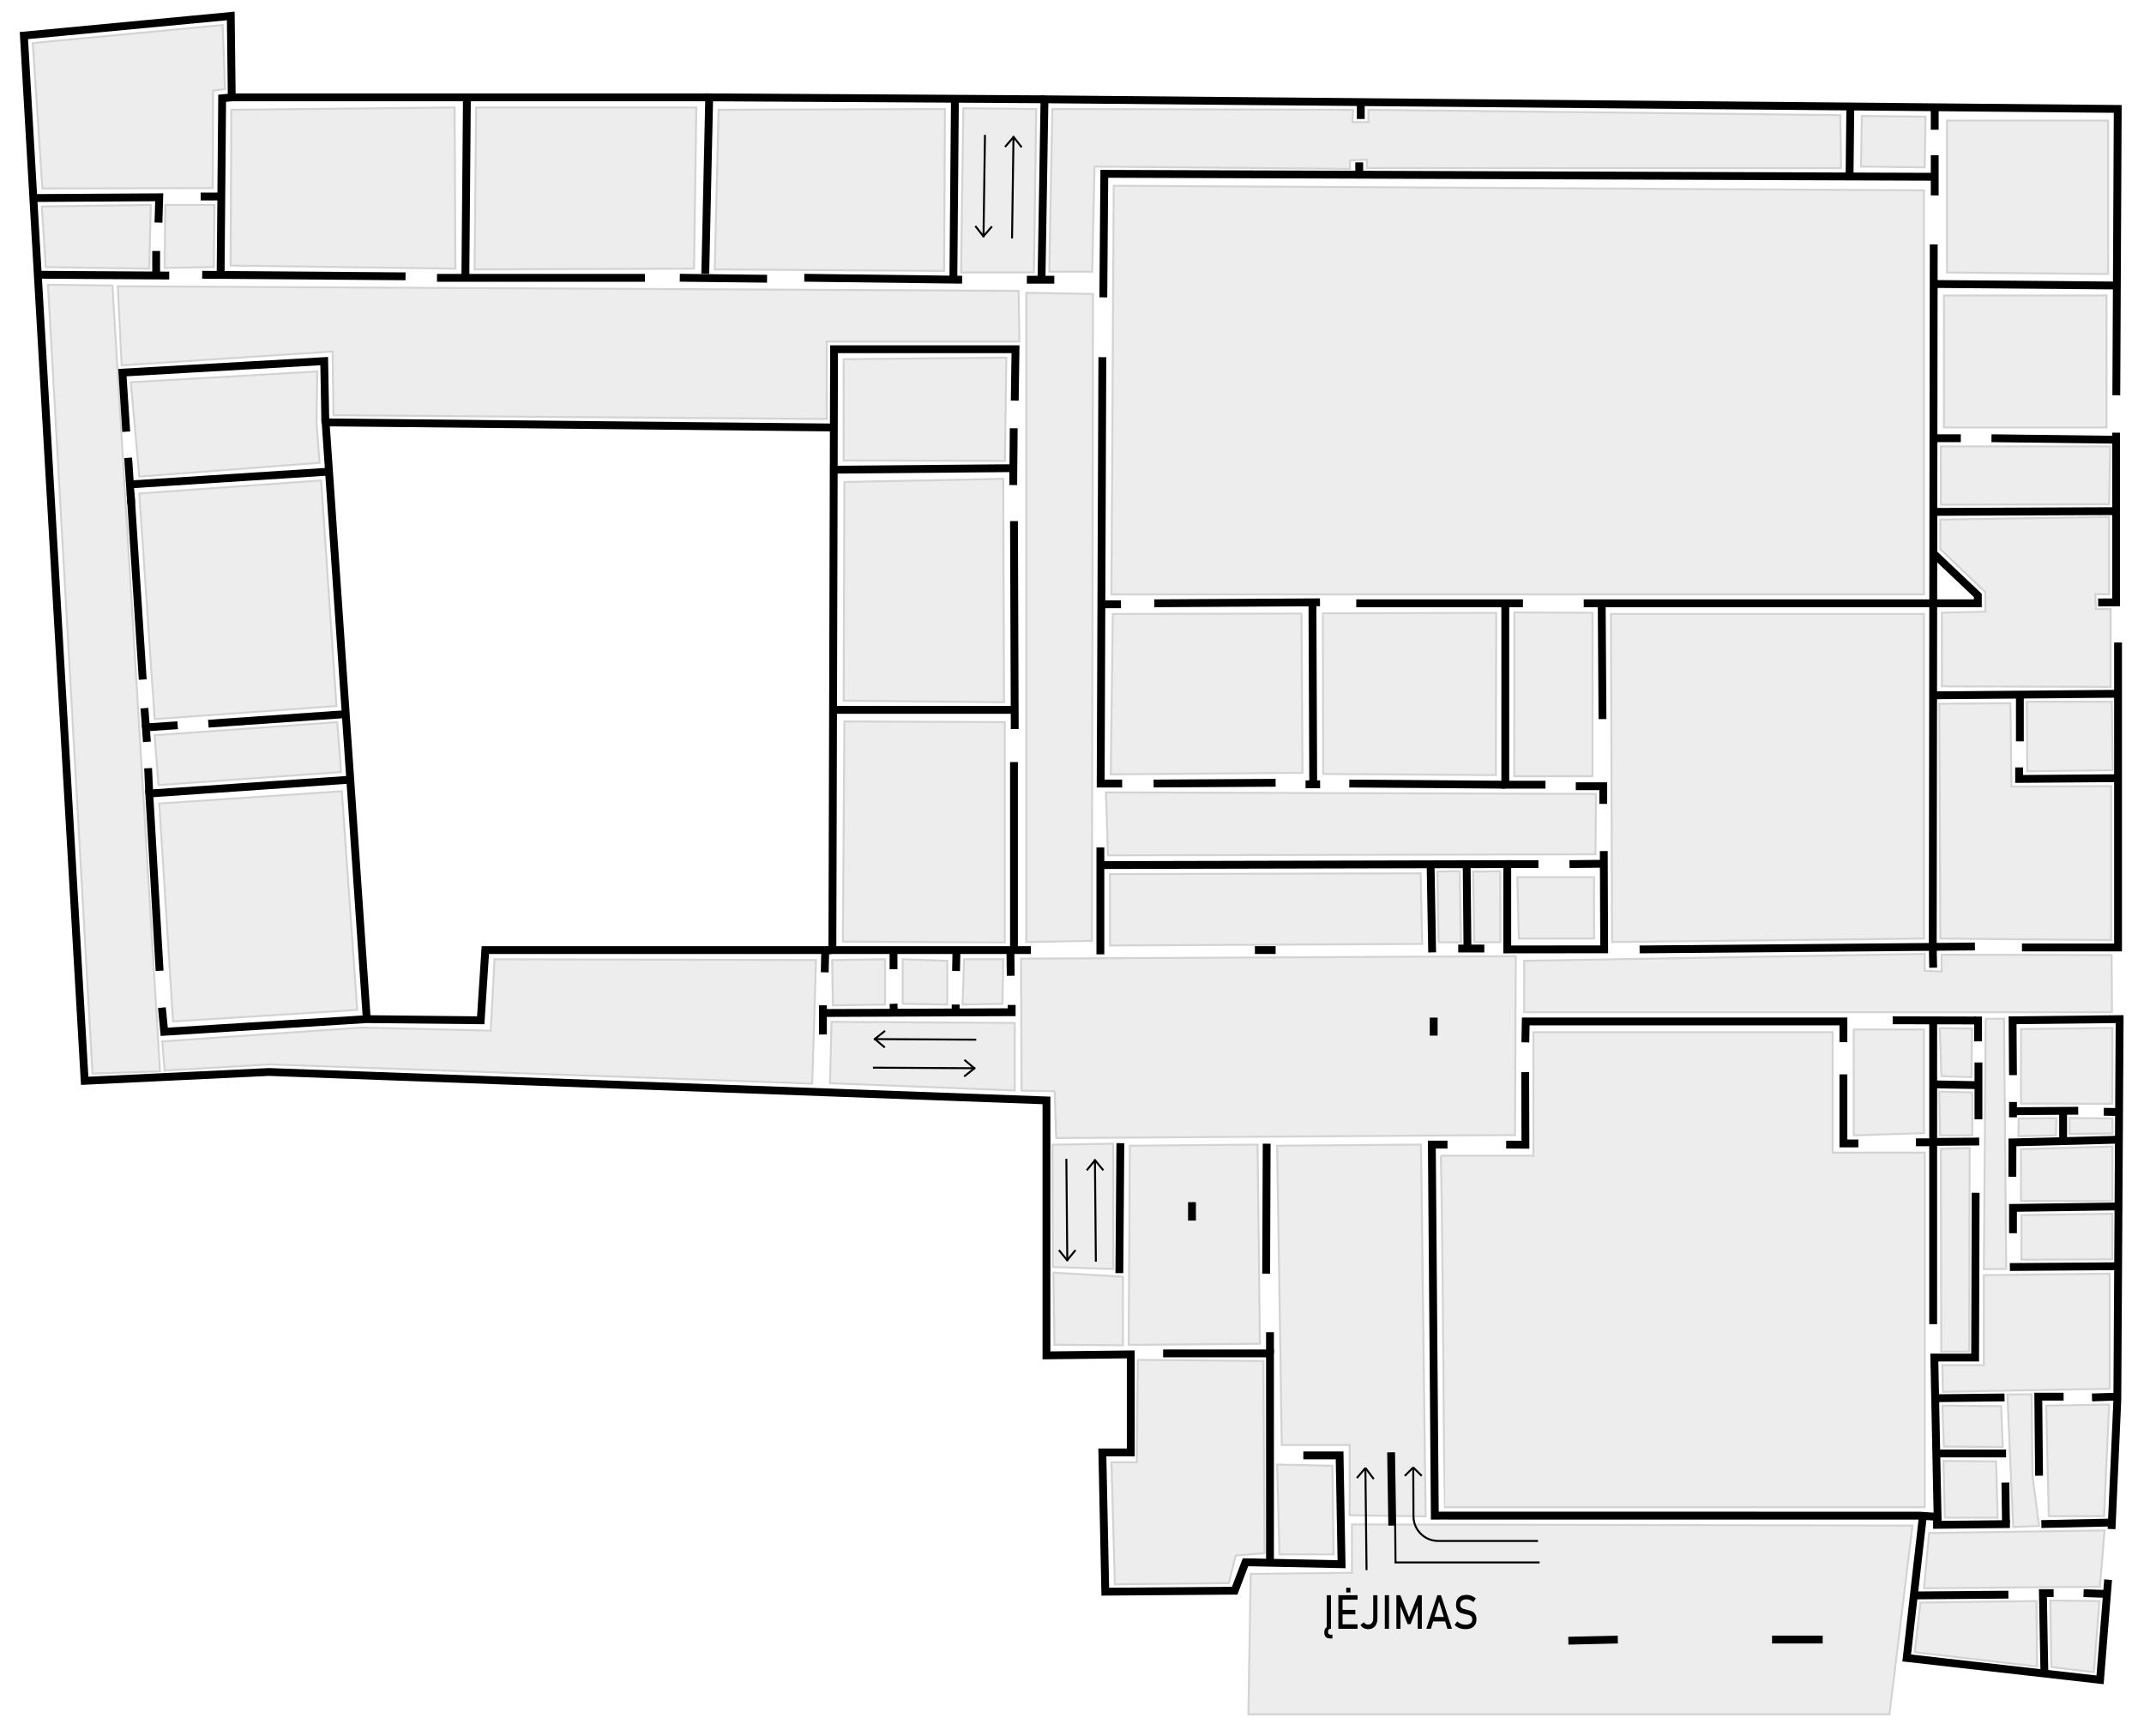
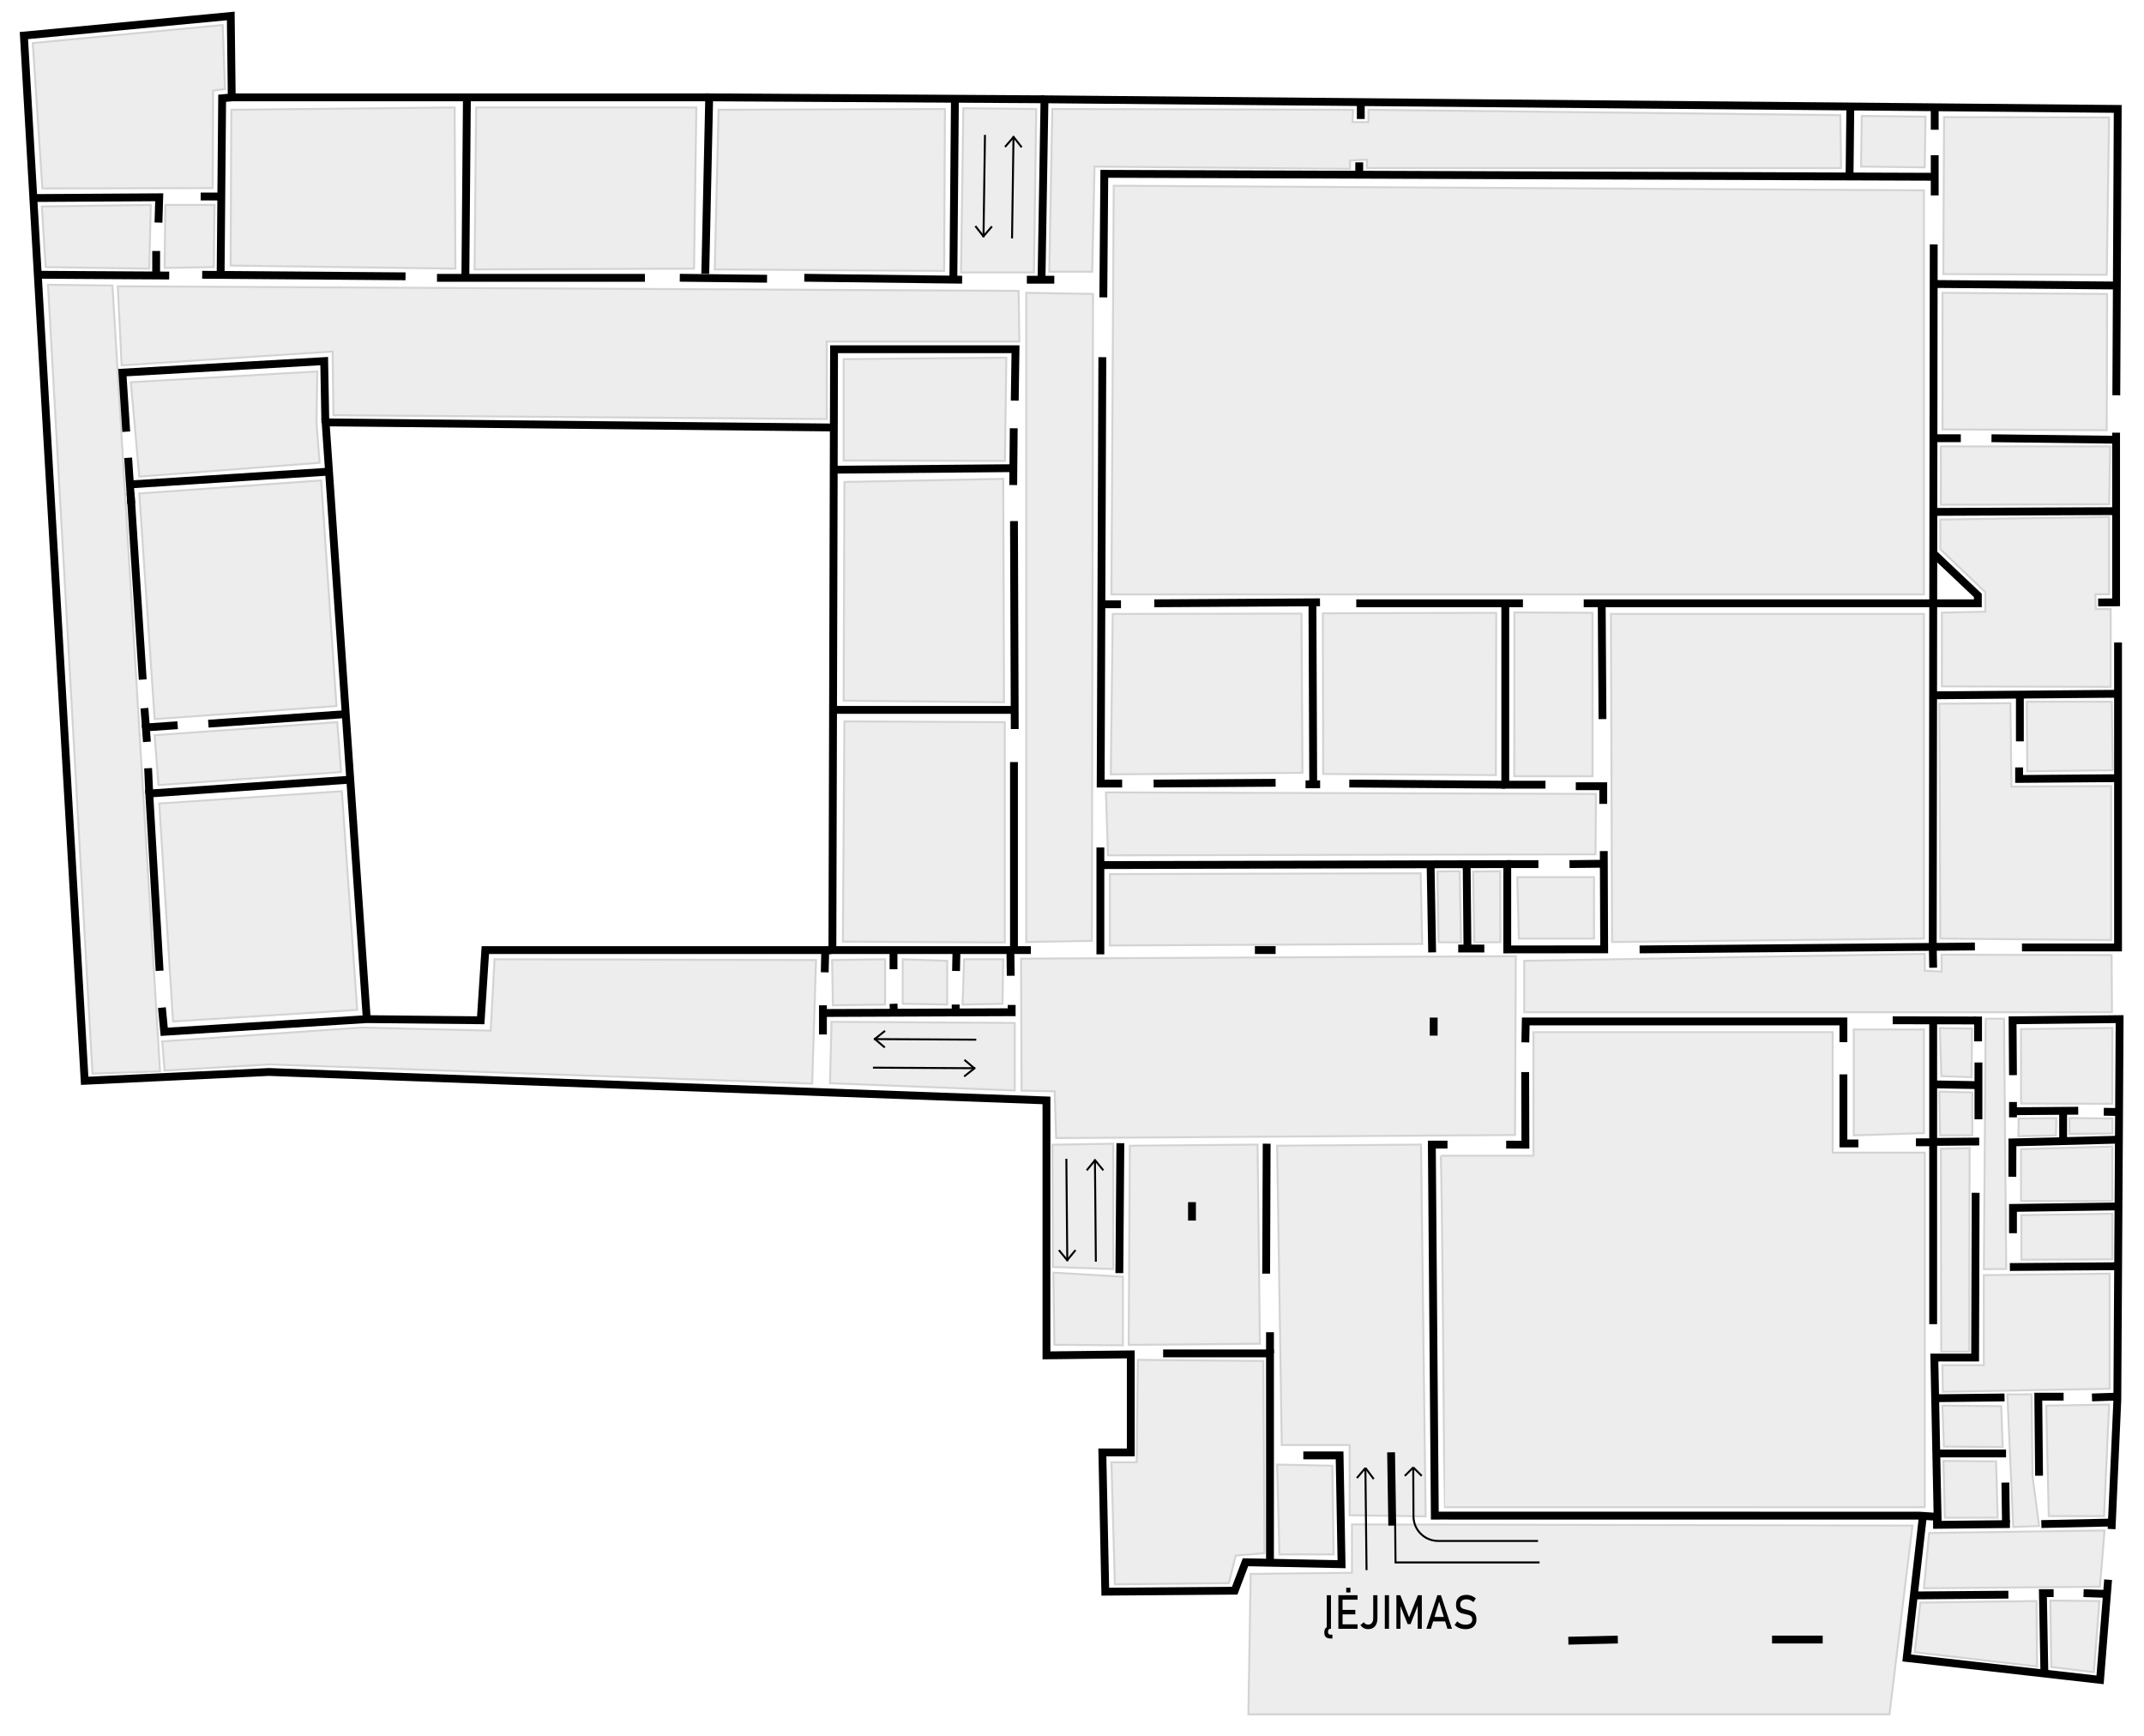
<svg xmlns="http://www.w3.org/2000/svg" version="1.1" x="0px" y="0px" viewBox="0 0 2186.84 1769.69" style="enable-background:new 0 0 2186.84 1769.69;" xml:space="preserve">
  <style type="text/css">
	.st0{fill:#EDEDED;stroke:#D3D3D3;stroke-width:2;stroke-miterlimit:10;}
	.st1{fill:none;stroke:#000000;stroke-width:8;stroke-miterlimit:10;}
	.st2{fill:none;stroke:#000000;stroke-width:2;stroke-miterlimit:10;}
	.st3{fill:none;stroke:#757679;stroke-width:2;stroke-miterlimit:10;}
</style>
  <g id="Layer_5">
    <polygon class="st0" points="859.72,960.32 861.28,735.71 1024.85,736.49 1024.85,961.1  " />
    <polygon class="st0" points="860.5,714.58 861.28,491.53 1023.28,488.4 1024.07,716.14  " />
    <path class="st0" d="M860.5,469.62v-103.3l165.91-1.57c-0.47,35.09-0.94,70.19-1.41,105.28   C970.17,469.9,915.33,469.76,860.5,469.62z" />
    <polygon class="st0" points="729.02,274.75 732.93,111.97 963.8,111.19 963.02,276.32  " />
    <polygon class="st0" points="484.07,274.75 485.63,109.62 710.24,109.62 707.89,273.97  " />
    <polygon class="st0" points="235.2,270.84 235.98,111.97 463.72,109.62 464.5,273.97  " />
    <path class="st0" d="M43.22,192.21c57.91-0.13,115.83-0.26,173.74-0.39c0.13-33.13,0.26-66.26,0.39-99.39   c4.04-0.52,8.09-1.04,12.13-1.57c-0.78-21.78-1.57-43.57-2.35-65.35C162.57,31.64,98,37.77,33.43,43.9   C36.7,93.34,39.96,142.77,43.22,192.21z" />
    <polygon class="st0" points="46.59,272.4 42.67,210.58 153.8,209.01 152.24,273.97  " />
    <polygon class="st0" points="167.89,273.19 217.98,272.4 218.76,209.01 168.67,209.01  " />
    <polygon class="st0" points="163.2,1092.58 114.67,291.19 48.93,290.4 94.33,1094.93  " />
    <path class="st0" d="M167.89,1091.8l-2.35-29.74l203.48-14.09l131.48,3.13l3.91-72.78c109.3,0.26,218.61,0.52,327.91,0.78   c-1.3,42-2.61,84-3.91,126c-184.43-6.52-368.87-13.04-553.3-19.57C239.37,1087.62,203.63,1089.71,167.89,1091.8z" />
    <polygon class="st0" points="124.07,372.58 339.28,358.49 340.07,423.45 843.28,427.36 843.28,348.32 1039.72,348.32    1038.93,296.67 120.15,291.97  " />
    <polygon class="st0" points="980.24,277.88 1054.59,277.88 1056.93,111.19 982.59,110.4  " />
    <polygon class="st0" points="1046.76,298.62 1046.76,960.71 1113.67,959.53 1114.85,299.8  " />
    <polygon class="st0" points="1133.63,606.19 1962.41,606.19 1962.41,194.14 1135.98,189.45  " />
    <path class="st0" d="M1133,789.73c65.17-0.53,130.33-1.06,195.5-1.59c-0.34-54.12-0.68-108.25-1.02-162.37   c-64.17,0.13-128.35,0.26-192.52,0.39C1134.3,680.69,1133.65,735.21,1133,789.73z" />
    <path class="st0" d="M1349.63,789.32l176.09,1.17c0.14-55.17,0.28-110.33,0.41-165.5c-58.96,0.17-117.91,0.35-176.87,0.52   C1349.38,680.11,1349.51,734.72,1349.63,789.32z" />
    <path class="st0" d="M1544.5,791.67h79.83v-166.7c-26.56-0.12-53.12-0.25-79.67-0.37C1544.6,680.29,1544.55,735.98,1544.5,791.67z" />
    <path class="st0" d="M1130.13,872.3c165.74-0.35,331.48-0.7,497.22-1.04c0.17-20.52,0.35-41.04,0.52-61.57   c-166.61-0.52-333.22-1.04-499.83-1.57C1128.74,829.51,1129.43,850.9,1130.13,872.3z" />
    <polygon class="st0" points="1644.28,960.71 1962.41,957.19 1962.41,626.14 1643.11,626.14  " />
    <polygon class="st0" points="1151.24,1371.58 1152.41,1168.49 1282.72,1167.32 1285.07,1370.4  " />
    <polygon class="st0" points="1137.15,1615.75 1133.63,1491.32 1159.46,1491.32 1160.63,1386.84 1288.59,1388.01 1289.76,1584.06    1260.41,1586.4 1253.37,1614.58  " />
    <polygon class="st0" points="1305.02,1585.23 1360.2,1585.23 1359.02,1494.84 1302.67,1493.67  " />
    <polygon class="st0" points="1950.67,1555.88 1927.2,1748.4 1273.33,1748.4 1275.67,1605.19 1378.98,1604.01 1378.98,1554.71  " />
    <polygon class="st0" points="1307.37,1473.71 1376.63,1473.71 1376.63,1545.32 1454.11,1546.49 1449.41,1167.32 1302.67,1168.49     " />
    <path class="st0" d="M1467.37,960.93c7.63,0.07,15.26,0.13,22.89,0.2c-0.46-24.2-0.91-48.39-1.37-72.59   c-7.57,0.07-15.13,0.13-22.7,0.2C1466.59,912.8,1466.98,936.86,1467.37,960.93z" />
    <path class="st0" d="M1503.76,960.93c8.87,0,17.74,0,26.61,0c-0.07-24.13-0.13-48.26-0.2-72.39c-9.2,0.13-18.39,0.26-27.59,0.39   C1502.98,912.93,1503.37,936.93,1503.76,960.93z" />
    <polygon class="st0" points="1890.8,1157.93 1890.8,1049.93 1962.41,1049.93 1962.41,1155.58  " />
    <path class="st0" d="M1469.37,1178.67h94.7v-126h305.22v122.87h93.91v361.57h-489.91   C1473.28,1537.1,1470.93,1178.67,1469.37,1178.67z" />
    <polygon class="st0" points="1145.37,1302.06 1145.37,1371.97 1075.46,1371.45 1074.41,1297.88  " />
    <polygon class="st0" points="1073.89,1292.14 1135.46,1294.23 1135.46,1166.4 1073.37,1167.45  " />
    <path class="st0" d="M1041.96,1112.3c11.25,0.21,22.51,0.42,33.76,0.63l1.57,47.74l468-3.13c0.26-60.78,0.52-121.57,0.78-182.35   c-168.21,0.83-336.42,1.67-504.63,2.5C1041.61,1022.56,1041.78,1067.43,1041.96,1112.3z" />
    <path class="st0" d="M846.57,1104.73c62.82,2.47,125.64,4.94,188.46,7.41v-68.87c-62.3-0.38-124.59-0.77-186.89-1.15   C847.61,1062.99,847.09,1083.86,846.57,1104.73z" />
    <polygon class="st0" points="849.54,1025.27 902.76,1024.49 902.76,978.32 848.76,979.1  " />
    <polygon class="st0" points="920.76,1023.71 966.15,1024.49 966.15,979.88 920.76,978.32  " />
    <polygon class="st0" points="981.8,1024.49 1022.5,1023.71 1023.28,978.32 983.37,978.32  " />
    <polygon class="st0" points="176.5,1041.71 364.33,1029.97 348.67,806.93 162.41,819.45  " />
    <polygon class="st0" points="161.63,800.67 347.89,787.36 343.98,736.49 157.72,749.8  " />
    <polygon class="st0" points="157.72,733.36 343.2,720.06 327.54,489.97 142.07,503.27  " />
    <polygon class="st0" points="142.07,486.06 325.98,471.97 322.85,431.27 323.63,378.84 133.46,389.8  " />
    <path class="st0" d="M1070.24,277.1l3.13-165.91l306.78,0.78l-0.78,12.52h16.43v-12.52l481.3,5.48l0.78,54h-483.65v-8.61   l-17.22,0.78v8.61l-260.61-2.35c-0.78,35.74-1.57,71.48-2.35,107.22C1099.46,277.1,1084.85,277.1,1070.24,277.1z" />
    <polygon class="st0" points="1898.24,169.88 1963.2,170.67 1963.98,119.01 1899.02,118.23  " />
    <polygon class="st0" points="1549.2,957.19 1625.89,957.19 1625.89,894.58 1547.63,894.58  " />
-     <rect x="1982.76" y="301.36" class="st0" width="165.91" height="134.61" />
-     <polygon class="st0" points="1985.89,277.88 2150.24,279.45 2150.24,122.93 1985.89,122.93  " />
+     <path class="st0" d="M1981.35,437.95c55.83,0.26,111.65,0.52,167.48,0.78c0.13-46.3,0.26-92.61,0.39-138.91   c-55.96-0.39-111.91-0.78-167.87-1.17C1981.35,345.08,1981.35,391.51,1981.35,437.95z" />
+     <path class="st0" d="M1982.13,279.47c55.57,0.26,111.13,0.52,166.7,0.78c0.78-53.48,1.57-106.96,2.35-160.43   c-56.09-0.13-112.17-0.26-168.26-0.39C1982.65,172.77,1982.39,226.12,1982.13,279.47z" />
    <polygon class="st0" points="1980.67,699.97 1980.67,624.84 2025.02,623.8 2025.02,603.97 1979.11,560.14 1979.11,529.88    2151.28,527.27 2151.28,606.06 2137.2,606.06 2137.72,621.19 2152.85,621.19 2152.85,700.49  " />
    <polygon class="st0" points="1979.63,514.75 2151.28,514.23 2152.33,455.27 1979.63,455.27  " />
    <polygon class="st0" points="2067.8,786.58 2154.93,785.53 2153.89,715.62 2067.28,715.62  " />
    <polygon class="st0" points="1979.11,957.19 2153.37,958.75 2153.37,801.71 2051.63,802.23 2050.59,717.19 1978.07,717.71  " />
    <polygon class="st0" points="1980.15,1097.53 2010.93,1098.58 2011.46,1049.01 1978.59,1048.49  " />
    <path class="st0" d="M2061.41,1125.45c31,0.09,62,0.17,93,0.26c0.04-25.78,0.09-51.57,0.13-77.35   c-31.04,0.39-62.09,0.78-93.13,1.17C2061.41,1074.84,2061.41,1100.14,2061.41,1125.45z" />
    <path class="st0" d="M2110.72,1156.36c0.05-5.38,0.1-10.77,0.15-16.15c14.56,0.17,29.12,0.33,43.67,0.5   c0.05,5.09,0.1,10.19,0.15,15.28C2140.04,1156.11,2125.38,1156.24,2110.72,1156.36z" />
    <polygon class="st0" points="1978.85,1157.93 2011.72,1157.93 2011.72,1114.1 1978.07,1113.32  " />
    <polygon class="st0" points="2058.67,1158.71 2059.07,1140.71 2097.41,1140.32 2097.02,1157.93  " />
    <polygon class="st0" points="1980.02,1378.62 1979.63,1171.62 2008.98,1170.84 2008.59,1378.62  " />
    <polygon class="st0" points="2061.41,1224.84 2061.41,1172.01 2154.54,1169.27 2154.54,1224.84  " />
    <polygon class="st0" points="2061.8,1284.71 2061.8,1239.32 2154.54,1237.75 2154.54,1284.32  " />
    <polygon class="st0" points="1981.72,1419.45 1981.2,1392.32 2023.46,1392.32 2023.46,1300.49 2151.8,1298.93 2151.8,1416.32  " />
    <path class="st0" d="M2023.51,1294.42c0.63-85.15,1.26-170.3,1.89-255.46c6.22,0,12.43,0,18.65,0   c0.75,85.05,1.5,170.11,2.25,255.16C2038.71,1294.22,2031.11,1294.32,2023.51,1294.42z" />
    <polygon class="st0" points="1983.8,1547.8 2037.54,1547.8 2035.98,1490.4 1982.24,1489.88  " />
    <polygon class="st0" points="1982.76,1475.27 2042.76,1475.8 2041.2,1434.06 1981.2,1433.53  " />
    <polygon class="st0" points="2089.72,1546.23 2087.11,1433.53 2151.28,1432.49 2146.07,1546.23  " />
    <path class="st0" d="M2053.45,1557.27c8.8-0.33,17.61-0.65,26.41-0.98c-2.25-17.02-4.5-34.04-6.75-51.07   c-0.33-27.75-0.65-55.5-0.98-83.25c-8.22,0.07-16.43,0.13-24.65,0.2C2049.47,1467.21,2051.46,1512.24,2053.45,1557.27z" />
    <path class="st0" d="M1554.67,1032.32v-52.43l408.52-7.04v17.22l17.22,0.78v-17.22c57.79,0.14,115.58,0.28,173.37,0.41   c0.12,19.43,0.25,38.86,0.37,58.28C1954.33,1032.32,1754.5,1032.32,1554.67,1032.32z" />
    <path class="st0" d="M1132.07,891.45c105.65-0.26,211.3-0.52,316.96-0.78c0.52,24,1.04,48,1.57,72   c-106.17,0.52-212.35,1.04-318.52,1.57C1132.07,939.97,1132.07,915.71,1132.07,891.45z" />
    <path class="st0" d="M1962.41,1619.8c1.74-18.78,3.48-37.57,5.22-56.35c59.65-0.87,119.3-1.74,178.96-2.61   c-1.57,19.13-3.13,38.26-4.7,57.39C2082.07,1618.75,2022.24,1619.27,1962.41,1619.8z" />
    <polygon class="st0" points="1953.02,1685.01 2077.72,1699.62 2077.2,1632.84 1958.76,1634.4  " />
    <polygon class="st0" points="2092.33,1700.14 2135.63,1705.36 2141.37,1632.84 2091.28,1632.32  " />
  </g>
  <g id="Layer_2">
    <path class="st1" d="M1124.37,364.27c-0.57,144.94-1.13,289.88-1.7,434.83c7.3,0,14.61,0,21.91,0" />
    <line class="st1" x1="1126.37" y1="616.27" x2="1143.37" y2="616.27" />
    <line class="st1" x1="1177.37" y1="615.27" x2="1346.37" y2="614.27" />
    <line class="st1" x1="1383.37" y1="615.27" x2="1553.37" y2="615.27" />
    <polyline class="st1" points="1535.37,617.27 1535.37,800.27 1576.37,800.27  " />
    <polyline class="st1" points="1607.28,801.84 1635.28,801.84 1635.28,819.84  " />
    <polyline class="st1" points="1635.83,867.99 1636.22,968.17 1537.37,968.27 1537.37,881.27 1122.37,882.27 1122.37,864.27    1122.37,973.27  " />
    <line class="st1" x1="1672.37" y1="968.27" x2="2014.37" y2="965.27" />
    <polyline class="st1" points="2062.37,966.27 2160.37,966.27 2160.37,655.27  " />
    <line class="st1" x1="2158.37" y1="617.27" x2="2158.37" y2="441.27" />
    <polyline class="st1" points="1972.37,249.27 1971.37,965.27 1971.8,986.93  " />
    <polyline class="st1" points="1615.37,615.27 2017.37,615.27 2017.37,607.27 1973.13,565.42  " />
    <line class="st1" x1="1973.37" y1="199.27" x2="1973.37" y2="158.27" />
    <polyline class="st1" points="1971.37,180.27 1126.37,177.27 1125.37,303.27  " />
    <line class="st1" x1="1075.37" y1="285.27" x2="1047.37" y2="285.27" />
    <path class="st1" d="M2158.37,444.27" />
    <line class="st1" x1="981.37" y1="285.27" x2="820.37" y2="283.27" />
    <line class="st1" x1="782.37" y1="284.27" x2="693.37" y2="283.27" />
    <polyline class="st1" points="719.37,279.27 723.37,99.27 1065.37,101.27  " />
    <path class="st1" d="M723.37,99.27h-487l-1-83l-211,20l62,1066l188-9l793,29v260c28.67-0.33,57.33-0.67,86-1c0,33.33,0,66.67,0,100   h-29l3,142l132-1l11-29l98,2l-2-111c-12.33,0-24.67,0-37,0" />
    <polyline class="st1" points="1295.37,1594.27 1295.37,1380.27 1186.37,1380.27  " />
    <line class="st1" x1="1487.37" y1="967.36" x2="1513.98" y2="967.36" />
    <line class="st1" x1="1496.76" y1="965.01" x2="1495.98" y2="883.62" />
    <line class="st1" x1="1459.2" y1="882.84" x2="1460.76" y2="971.27" />
    <path class="st1" d="M1930.52,1040.53c28.37,0.07,56.74,0.13,85.11,0.2" />
    <line class="st1" x1="1971.8" y1="1350.45" x2="1971.8" y2="1041.71" />
    <line class="st1" x1="1969.46" y1="1164.97" x2="1954.2" y2="1164.97" />
    <polyline class="st1" points="1895.5,1166.14 1880.24,1166.14 1880.24,1095.71  " />
    <path class="st1" d="M1880.24,1062.84v-21.13c-108,0-216,0-324,0l-0.43,21.35" />
    <polyline class="st1" points="1555.65,1093.36 1555.9,1167.44 1536.28,1167.32  " />
    <line class="st1" x1="1476.41" y1="1167.32" x2="1456.46" y2="1167.32" />
    <polyline class="st1" points="165.15,1027.62 167.5,1052.27 374.11,1039.36 490.33,1040.53 495.02,968.93 1051.46,968.93  " />
    <line class="st1" x1="1034" y1="436.77" x2="1033.46" y2="494.67" />
    <line class="st1" x1="851.11" y1="479.01" x2="1033.46" y2="477.45" />
    <line class="st1" x1="1034.24" y1="531.45" x2="1035.02" y2="743.53" />
    <line class="st1" x1="1034.24" y1="777.19" x2="1034.24" y2="968.93" />
    <line class="st1" x1="847.98" y1="723.97" x2="1035.02" y2="723.97" />
    <line class="st1" x1="839.37" y1="1055.01" x2="839.37" y2="1025.27" />
    <path class="st1" d="M1035.02,408.58c0.26-17.48,0.52-34.96,0.78-52.43H850.72v2.35c-0.57,203.39-1.13,406.78-1.7,610.17l-7.3,1.04   l-0.52,21.91" />
    <polyline class="st1" points="840.15,1033.1 1031.89,1032.32 1031.89,1024.88  " />
    <line class="st1" x1="975.54" y1="971.08" x2="975.15" y2="990.25" />
    <line class="st1" x1="911.37" y1="970.49" x2="911.37" y2="988.49" />
    <line class="st1" x1="1176.67" y1="799.1" x2="1301.11" y2="798.32" />
    <line class="st1" x1="1331.63" y1="799.88" x2="1346.5" y2="799.88" />
    <line class="st1" x1="1338.67" y1="615.19" x2="1339.46" y2="800.67" />
    <line class="st1" x1="1376.24" y1="799.1" x2="1535.37" y2="800.27" />
    <line class="st1" x1="1634.5" y1="733.36" x2="1633.72" y2="616.75" />
    <line class="st1" x1="1972.59" y1="522.06" x2="2158.85" y2="521.27" />
    <line class="st1" x1="1972.59" y1="446.93" x2="1999.98" y2="446.93" />
    <line class="st1" x1="2031.28" y1="446.93" x2="2159.63" y2="448.49" />
    <line class="st1" x1="1886.5" y1="180.06" x2="1887.28" y2="110.4" />
    <line class="st1" x1="972.41" y1="285.71" x2="973.98" y2="102.58" />
    <line class="st1" x1="445.72" y1="283.36" x2="657.8" y2="283.36" />
    <line class="st1" x1="476.24" y1="99.45" x2="474.67" y2="282.58" />
    <line class="st1" x1="206.24" y1="280.23" x2="413.63" y2="281.8" />
    <polyline class="st1" points="225.02,281.8 226.59,100.23 236.37,99.27  " />
    <line class="st1" x1="41.89" y1="280.23" x2="172.59" y2="281.01" />
    <line class="st1" x1="159.28" y1="277.88" x2="159.28" y2="255.97" />
    <polyline class="st1" points="161.63,227.01 162.41,201.19 34.07,201.97  " />
    <line class="st1" x1="204.67" y1="200.4" x2="222.67" y2="200.4" />
    <line class="st1" x1="2147.89" y1="1625.53" x2="2125.2" y2="1624.75" />
    <line class="st1" x1="2048.5" y1="1626.32" x2="1952.24" y2="1627.1" />
    <polyline class="st1" points="2085.28,1708.49 2083.72,1624.75 2094.67,1624.75  " />
    <line class="st1" x1="2153.37" y1="1552.75" x2="2082.15" y2="1554.32" />
    <polyline class="st1" points="1975.67,1546.51 1975.72,1555.1 2050.07,1554.32  " />
    <path class="st1" d="M2046.04,1553.03c-0.2-13.67-0.39-27.35-0.59-41.02" />
    <line class="st1" x1="1976.5" y1="1482.32" x2="2046.15" y2="1482.32" />
    <polyline class="st1" points="2079.8,1505.01 2079.02,1424.4 2104.85,1424.4  " />
    <line class="st1" x1="2133.8" y1="1425.19" x2="2157.28" y2="1424.4" />
    <line class="st1" x1="1974.93" y1="1425.97" x2="2044.59" y2="1425.19" />
    <line class="st1" x1="2159.63" y1="1291.36" x2="2050.02" y2="1292.17" />
    <polyline class="st1" points="2053.2,1257.71 2053.2,1231.88 2162.76,1230.32  " />
    <line class="st1" x1="2163.54" y1="1162.23" x2="2048.65" y2="1165.19" />
    <path class="st1" d="M2052.66,1164.01c-0.03,12.03-0.07,24.07-0.1,36.1" />
    <polyline class="st1" points="2053.2,1096.49 2052.8,1040.53 2161.98,1039.36 2159.63,1427.93 2153.76,1559.4  " />
    <line class="st1" x1="2053.2" y1="1139.53" x2="2053.2" y2="1123.88" />
    <line class="st1" x1="2055.54" y1="1133.27" x2="2119.74" y2="1132.77" />
    <line class="st1" x1="2104.35" y1="1161.21" x2="2104.35" y2="1135.51" />
    <path class="st1" d="M2158.85,1134.06" />
    <line class="st1" x1="2145.83" y1="1133.82" x2="2158.85" y2="1134.06" />
    <line class="st1" x1="1972.59" y1="289.62" x2="2161.2" y2="291.19" />
    <line class="st1" x1="1974.15" y1="709.1" x2="2161.98" y2="707.53" />
    <polyline class="st1" points="2159.63,793.62 2059.46,794.4 2059.46,782.67  " />
    <line class="st1" x1="2060.24" y1="756.06" x2="2060.24" y2="709.88" />
    <path class="st1" d="M2162.37,614.27c-7.43,0.04-14.87,0.09-22.3,0.13" />
    <polyline class="st1" points="849.54,435.97 332.13,430.77 374.11,1039.36  " />
    <path class="st1" d="M148.59,738.84c0.42,5.91,0.84,11.82,1.26,17.73" />
    <path class="st1" d="M352.98,728.27" />
    <polyline class="st1" points="162.8,990.06 152.24,809.27 356.5,795.19  " />
    <line class="st1" x1="152.24" y1="809.27" x2="151.07" y2="783.45" />
    <path class="st1" d="M148.87,742.19c-0.52-6.65-1.04-13.3-1.57-19.96" />
    <path class="st1" d="M145.59,693.06c-4.13-63.43-8.26-126.87-12.39-190.3" />
    <line class="st1" x1="133.85" y1="513.84" x2="130.72" y2="466.88" />
    <line class="st1" x1="135.02" y1="493.88" x2="335.76" y2="480.97" />
    <polyline class="st1" points="331.85,431.27 330.67,368.27 124.85,380.01 128.76,440.27  " />
    <line class="st1" x1="1973.37" y1="110.4" x2="1973.37" y2="132.32" />
    <path class="st1" d="M1387.98,105.19c0,5.39,0,10.78,0,16.17" />
    <line class="st1" x1="1386.41" y1="176.14" x2="1386.41" y2="165.6" />
    <line class="st1" x1="1141.72" y1="1298.4" x2="1142.76" y2="1165.88" />
    <line class="st1" x1="1291.46" y1="1298.93" x2="1291.98" y2="1166.4" />
    <line class="st1" x1="352.98" y1="728.27" x2="212.5" y2="738.06" />
    <path class="st1" d="M181.2,739.62c-11.36,0.79-22.72,1.58-34.09,2.37" />
    <polyline class="st1" points="2158.59,403.1 2160.04,111.08 1065.37,101.27 1062.37,282.27  " />
    <line class="st1" x1="1420.07" y1="1555.88" x2="1418.89" y2="1481.14" />
    <path class="st1" d="M1460.45,1167.71c1.02,127.34,2.04,254.68,3.07,382.03" />
    <line class="st1" x1="1279.98" y1="968.93" x2="1301.11" y2="968.93" />
    <line class="st1" x1="1295.37" y1="1380.27" x2="1295.37" y2="1358.67" />
    <line class="st1" x1="1215.8" y1="1244.8" x2="1215.8" y2="1226.01" />
    <line class="st1" x1="1635.67" y1="880.88" x2="1600.85" y2="881.27" />
    <line class="st1" x1="1537.37" y1="881.27" x2="1569.15" y2="881.27" />
    <path class="st1" d="M1418.5,1482.32" />
    <line class="st1" x1="1467.02" y1="1545.71" x2="1957.97" y2="1545.73" />
    <polyline class="st1" points="2015.11,1216.49 2014.59,1384.49 1972.98,1384.49 1976.31,1546.95 1961.34,1545.98 1944.8,1690.88    2142.02,1713.19 2150.24,1611.06  " />
    <line class="st1" x1="1972.98" y1="1164.58" x2="2018.76" y2="1164.19" />
    <line class="st1" x1="2017.98" y1="1141.49" x2="2017.98" y2="1083.58" />
    <path class="st1" d="M2017.59,1036.75c0,8.43,0,16.87,0,25.3" />
    <path class="st1" d="M1972.2,1105.88" />
    <line class="st1" x1="2016.41" y1="1106.67" x2="1972.2" y2="1105.88" />
    <line class="st1" x1="1462.33" y1="1056.19" x2="1462.33" y2="1037.8" />
    <line class="st1" x1="1599.67" y1="1673.27" x2="1650.15" y2="1672.1" />
    <line class="st1" x1="1807.46" y1="1672.1" x2="1859.11" y2="1672.1" />
    <path class="st2" d="M910.98,1032.32" />
    <line class="st1" x1="911.76" y1="1033.1" x2="911.37" y2="1023.71" />
    <line class="st1" x1="974.76" y1="1031.53" x2="974.76" y2="1024.49" />
    <line class="st1" x1="1030.62" y1="972.45" x2="1030.91" y2="995.14" />
    <path class="st2" d="M1570.33,1593.45c-48.98,0-97.96,0-146.93,0c-0.13-14.61-0.26-29.22-0.39-43.83" />
    <path class="st2" d="M1451.96,1504.72" />
    <path class="st2" d="M1451.52,1505.16" />
    <path class="st2" d="M1442.37,1495.43" />
    <path class="st2" d="M1429.95,1506.09" />
    <path class="st2" d="M1432.62,1504.98" />
    <path class="st2" d="M1568.76,1571.53h-101.88c-13.8,0-25.02-11.11-25.16-24.91c-0.08-16.84-0.16-33.68-0.23-50.52" />
    <line class="st2" x1="1441.78" y1="1496.83" x2="1450.15" y2="1505.19" />
    <line class="st2" x1="1441.22" y1="1496.82" x2="1432.86" y2="1505.18" />
    <g>
      <g>
        <path d="M1352.34,1669.51c-1.05-1-1.57-2.52-1.57-4.55c0-2.13,0.52-3.73,1.55-4.78c1.04-1.05,2.59-1.58,4.68-1.58v2.52     c-1.62,0-2.43,1.05-2.43,3.16c0,1.88,0.84,2.83,2.52,2.83h1.93v3.91h-1.93C1354.97,1671.02,1353.39,1670.52,1352.34,1669.51z      M1357.56,1661.13h-4.28v-34.25h4.28V1661.13z" />
        <path d="M1365.11,1626.88h4.28v34.25h-4.28V1626.88z M1367.19,1626.88h17.51v4.57h-17.51V1626.88z M1367.19,1641.84h15.2v4.57     h-15.2V1641.84z M1367.19,1656.56h17.51v4.57h-17.51V1656.56z M1373.14,1619.27h4.28v4.8h-4.28V1619.27z" />
        <path d="M1390.95,1660.37c-1.36-0.74-2.46-1.77-3.31-3.11l3.5-2.83c0.39,0.77,0.96,1.37,1.7,1.79s1.6,0.64,2.58,0.64     c1.66,0,2.95-0.58,3.87-1.74c0.92-1.16,1.37-2.79,1.37-4.9v-23.34h4.28v23.36c0,2.37-0.37,4.4-1.11,6.08     c-0.74,1.68-1.82,2.96-3.25,3.84c-1.43,0.88-3.15,1.32-5.16,1.32C1393.79,1661.48,1392.3,1661.11,1390.95,1660.37z" />
        <path d="M1416.76,1661.13h-4.28v-34.25h4.28V1661.13z" />
        <path d="M1446.22,1626.88h4v34.25h-4.17v-25.65l0.21,1.51l-7.51,19.38h-2.98l-7.51-18.91l0.21-1.98v25.65h-4.17v-34.25h4     l8.95,22.61L1446.22,1626.88z" />
        <path d="M1466.08,1626.88h3.65l11.24,34.25h-4.61l-8.45-27.63l-8.45,27.63h-4.61L1466.08,1626.88z M1460.02,1649.05h16.04v4.57     h-16.04V1649.05z" />
        <path d="M1490.57,1661.01c-1.31-0.31-2.54-0.79-3.68-1.41c-1.14-0.63-2.21-1.41-3.2-2.36l2.66-3.67     c1.16,1.13,2.44,1.98,3.84,2.54c1.4,0.57,2.92,0.85,4.55,0.85c2.21,0,3.92-0.46,5.14-1.38c1.22-0.92,1.82-2.22,1.82-3.9v-0.02     c0-1.19-0.28-2.14-0.83-2.84c-0.55-0.7-1.27-1.22-2.14-1.55c-0.87-0.34-2-0.65-3.39-0.93c-0.04-0.02-0.09-0.02-0.14-0.02     c-0.05,0-0.09-0.01-0.14-0.02l-0.31-0.07c-2.04-0.39-3.7-0.84-4.98-1.33s-2.37-1.4-3.28-2.71c-0.91-1.31-1.36-3.17-1.36-5.59     v-0.02c0-2.12,0.42-3.93,1.27-5.43c0.85-1.5,2.08-2.64,3.7-3.43s3.57-1.18,5.85-1.18c1.09,0,2.16,0.13,3.22,0.4     c1.06,0.27,2.1,0.66,3.12,1.19c1.03,0.53,2.04,1.19,3.03,1.99l-2.43,3.82c-1.16-0.96-2.32-1.68-3.47-2.16     c-1.15-0.48-2.31-0.72-3.47-0.72c-2.08,0-3.7,0.47-4.85,1.4c-1.15,0.93-1.73,2.26-1.73,3.97v0.02c0,1.18,0.3,2.1,0.89,2.78     s1.33,1.17,2.22,1.5c0.89,0.32,2.12,0.66,3.7,1c0.06,0.02,0.11,0.03,0.16,0.04s0.1,0.02,0.16,0.04c0.07,0.02,0.15,0.03,0.23,0.05     s0.16,0.03,0.23,0.05c1.84,0.42,3.39,0.93,4.62,1.51c1.24,0.58,2.27,1.52,3.1,2.81c0.83,1.3,1.25,3.07,1.25,5.31v0.05     c0,2.09-0.44,3.87-1.32,5.36s-2.16,2.61-3.83,3.39c-1.67,0.78-3.69,1.17-6.05,1.17     C1493.28,1661.48,1491.89,1661.32,1490.57,1661.01z" />
      </g>
    </g>
    <path class="st3" d="M1535.89,179.27" />
    <path class="st3" d="M1535.89,613.62" />
    <path class="st3" d="M1536.28,511.1" />
    <path class="st3" d="M1536.28,278.67" />
    <path class="st3" d="M1129.43,550.23" />
    <path class="st3" d="M1285.17,394.49" />
    <path class="st3" d="M1285.17,394.49" />
    <path class="st3" d="M1129.43,238.75" />
    <path class="st3" d="M1966.57,233.67" />
    <path class="st3" d="M1810.83,389.4" />
    <path class="st3" d="M1966.57,545.14" />
  </g>
  <g id="Layer_3">
    <line class="st2" x1="1393.85" y1="1601.29" x2="1392.68" y2="1496.68" />
    <line class="st2" x1="1384" y1="1507.37" x2="1392.49" y2="1497.35" />
    <line class="st2" x1="1401.19" y1="1508.39" x2="1392.9" y2="1497.28" />
  </g>
  <g id="Layer_4">
    <line class="st2" x1="1117.76" y1="1286.71" x2="1116.81" y2="1182.21" />
    <line class="st2" x1="1108.43" y1="1193.56" x2="1117.22" y2="1182.85" />
    <line class="st2" x1="1125.39" y1="1193.55" x2="1116.86" y2="1183.12" />
    <line class="st2" x1="1087.67" y1="1181.76" x2="1088.62" y2="1286.26" />
    <line class="st2" x1="1097.01" y1="1274.9" x2="1088.21" y2="1285.62" />
    <line class="st2" x1="1080.04" y1="1274.91" x2="1088.58" y2="1285.34" />
    <line class="st2" x1="995.76" y1="1060.31" x2="891.25" y2="1059.72" />
    <line class="st2" x1="902.49" y1="1068.28" x2="891.9" y2="1059.32" />
    <line class="st2" x1="902.72" y1="1051.31" x2="892.17" y2="1059.69" />
    <line class="st2" x1="890.38" y1="1088.85" x2="994.88" y2="1089.43" />
    <line class="st2" x1="983.65" y1="1080.88" x2="994.23" y2="1089.83" />
    <line class="st2" x1="983.41" y1="1097.84" x2="993.96" y2="1089.47" />
    <line class="st2" x1="1032.26" y1="243.18" x2="1033.77" y2="138.68" />
    <line class="st2" x1="1025.12" y1="149.84" x2="1034.17" y2="139.33" />
    <line class="st2" x1="1042.08" y1="150.22" x2="1033.8" y2="139.6" />
    <line class="st2" x1="1004.65" y1="137.55" x2="1003.14" y2="242.04" />
    <line class="st2" x1="1011.79" y1="230.88" x2="1002.75" y2="241.39" />
    <line class="st2" x1="994.83" y1="230.5" x2="1003.12" y2="241.13" />
  </g>
</svg>
